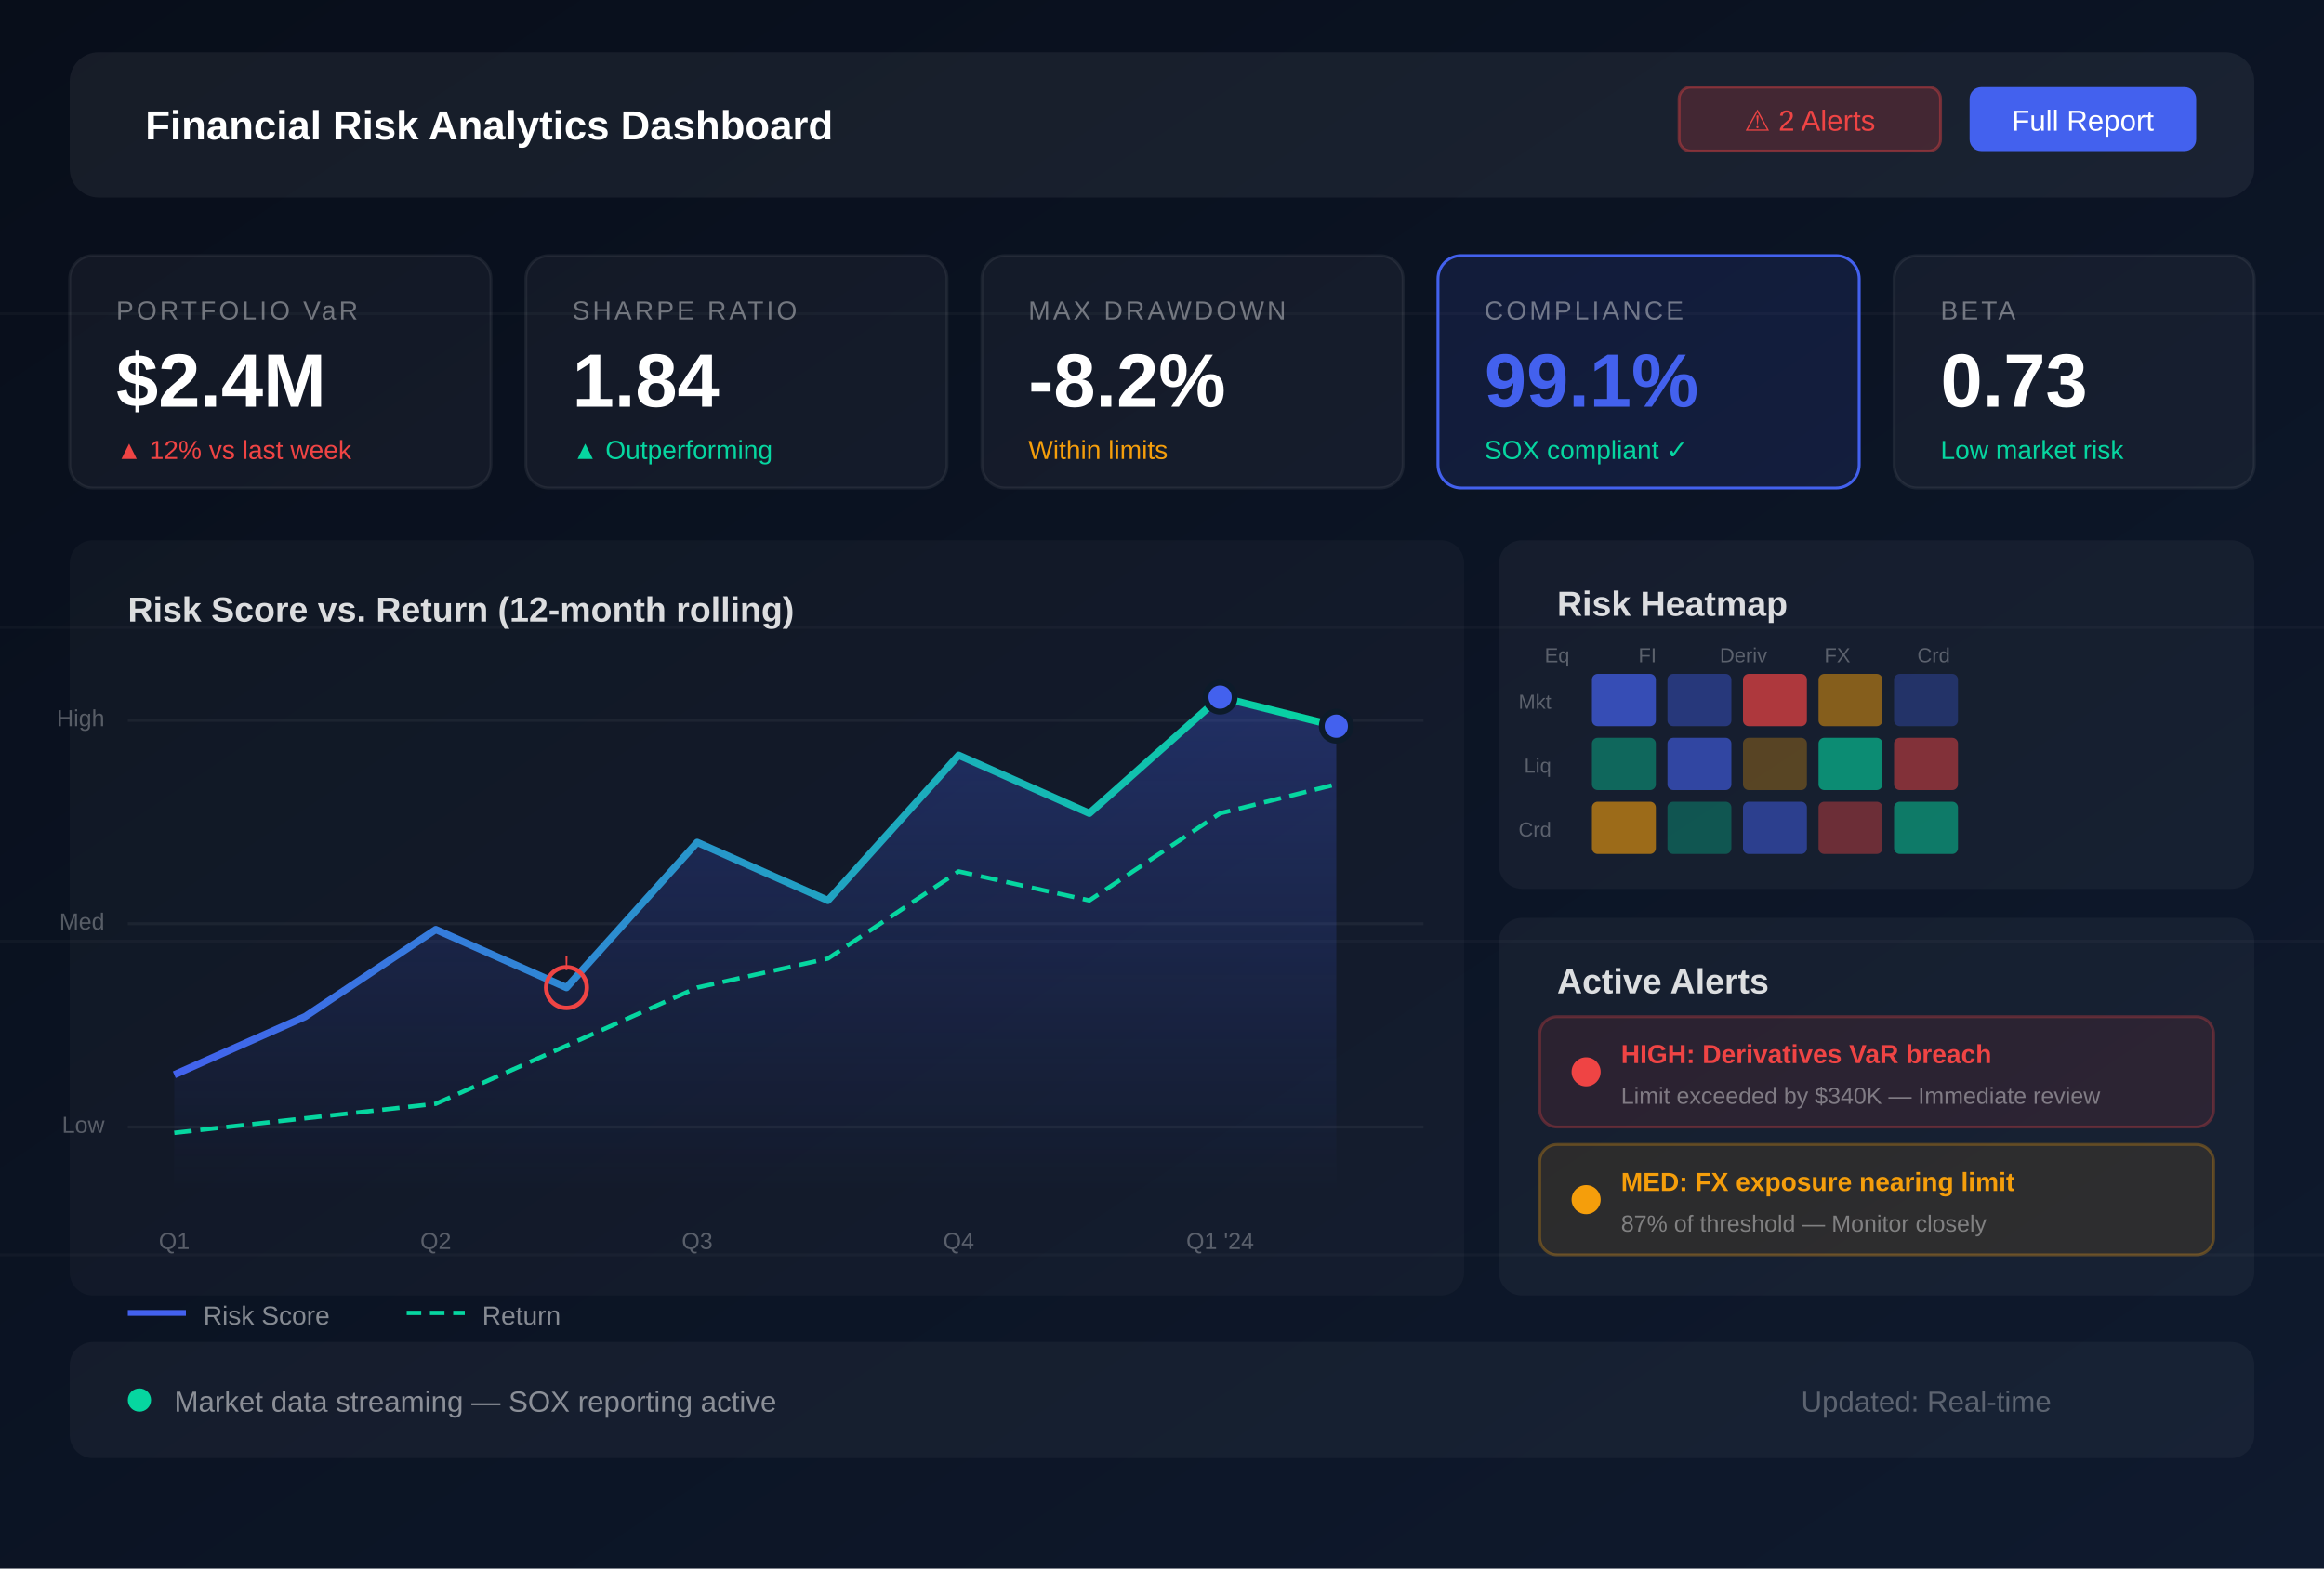
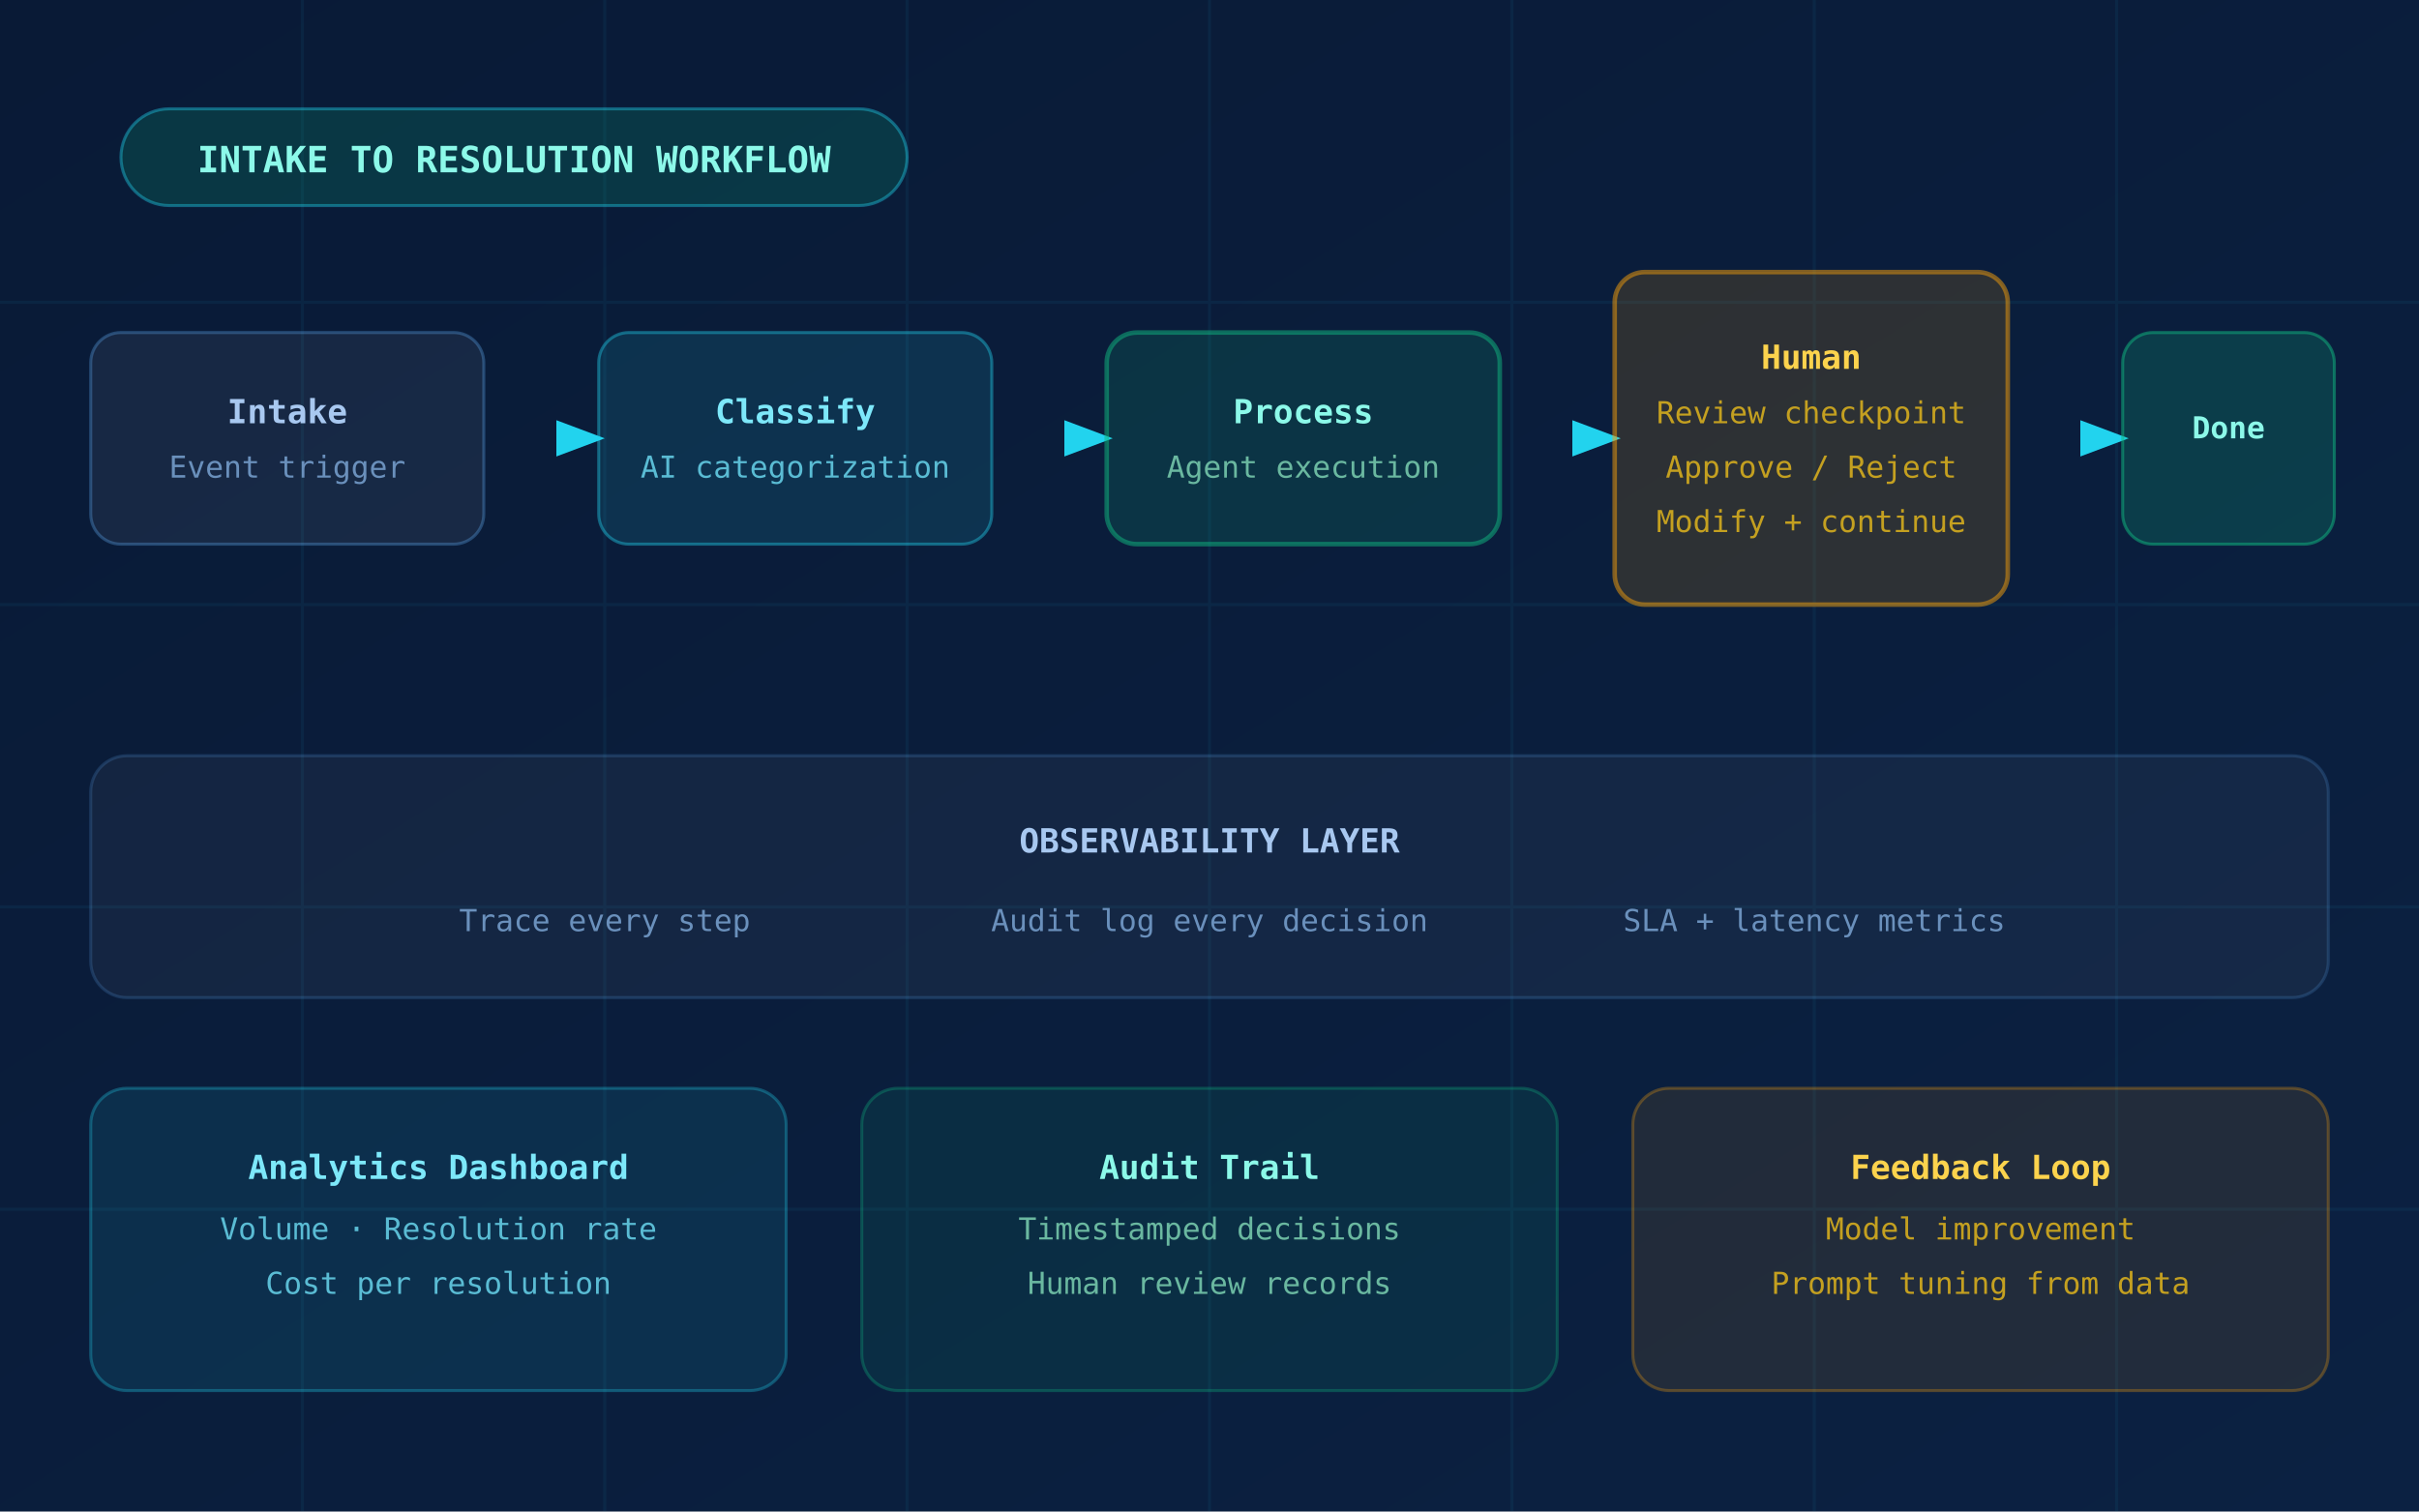
- <svg xmlns="http://www.w3.org/2000/svg" viewBox="0 0 800 540" width="800" height="540">
+ <svg xmlns="http://www.w3.org/2000/svg" viewBox="0 0 800 500" width="800" height="500">
  <defs>
    <linearGradient id="bg5" x1="0%" y1="0%" x2="100%" y2="100%">
-       <stop offset="0%" stop-color="#080e1a" />
-       <stop offset="100%" stop-color="#0f1a2e" />
+       <stop offset="0%" style="stop-color:#091a36" />
+       <stop offset="100%" style="stop-color:#0b2142" />
    </linearGradient>
-     <linearGradient id="lineGrad" x1="0%" y1="0%" x2="100%" y2="0%">
-       <stop offset="0%" stop-color="#4361ee" />
-       <stop offset="100%" stop-color="#06d6a0" />
+     <linearGradient id="acc5" x1="0%" y1="0%" x2="100%" y2="0%">
+       <stop offset="0%" style="stop-color:#10b981" />
+       <stop offset="100%" style="stop-color:#22d3ee" />
    </linearGradient>
-     <linearGradient id="areaGrad" x1="0%" y1="0%" x2="0%" y2="100%">
-       <stop offset="0%" stop-color="#4361ee" stop-opacity="0.3" />
-       <stop offset="100%" stop-color="#4361ee" stop-opacity="0" />
-     </linearGradient>
+     <marker id="arr5" markerWidth="8" markerHeight="8" refX="6" refY="3" orient="auto">
+       <path d="M0,0 L0,6 L8,3 z" fill="#22d3ee" />
+     </marker>
  </defs>
-   <rect width="800" height="540" fill="url(#bg5)" />
-   <g stroke="rgba(255,255,255,0.03)" stroke-width="1">
-     <line x1="0" y1="108" x2="800" y2="108" />
-     <line x1="0" y1="216" x2="800" y2="216" />
-     <line x1="0" y1="324" x2="800" y2="324" />
-     <line x1="0" y1="432" x2="800" y2="432" />
-   </g>
-   <rect x="24" y="18" width="752" height="50" rx="10" fill="rgba(255,255,255,0.06)" />
-   <text x="50" y="48" font-family="Arial,sans-serif" font-size="14" font-weight="bold" fill="white">Financial Risk Analytics Dashboard</text>
-   <rect x="578" y="30" width="90" height="22" rx="4" fill="rgba(239,68,68,0.2)" stroke="rgba(239,68,68,0.4)" stroke-width="1" />
-   <text x="623" y="45" font-family="Arial,sans-serif" font-size="10" fill="#ef4444" text-anchor="middle">⚠ 2 Alerts</text>
-   <rect x="678" y="30" width="78" height="22" rx="4" fill="#4361ee" />
-   <text x="717" y="45" font-family="Arial,sans-serif" font-size="10" fill="white" text-anchor="middle">Full Report</text>
-   <rect x="24" y="88" width="145" height="80" rx="8" fill="rgba(255,255,255,0.04)" stroke="rgba(255,255,255,0.07)" stroke-width="1" />
-   <text x="40" y="110" font-family="Arial,sans-serif" font-size="9" fill="rgba(255,255,255,0.4)" letter-spacing="1">PORTFOLIO VaR</text>
-   <text x="40" y="140" font-family="Arial,sans-serif" font-size="26" font-weight="bold" fill="white">$2.4M</text>
-   <text x="40" y="158" font-family="Arial,sans-serif" font-size="9" fill="#ef4444">▲ 12% vs last week</text>
-   <rect x="181" y="88" width="145" height="80" rx="8" fill="rgba(255,255,255,0.04)" stroke="rgba(255,255,255,0.07)" stroke-width="1" />
-   <text x="197" y="110" font-family="Arial,sans-serif" font-size="9" fill="rgba(255,255,255,0.4)" letter-spacing="1">SHARPE RATIO</text>
-   <text x="197" y="140" font-family="Arial,sans-serif" font-size="26" font-weight="bold" fill="white">1.84</text>
-   <text x="197" y="158" font-family="Arial,sans-serif" font-size="9" fill="#06d6a0">▲ Outperforming</text>
-   <rect x="338" y="88" width="145" height="80" rx="8" fill="rgba(255,255,255,0.04)" stroke="rgba(255,255,255,0.07)" stroke-width="1" />
-   <text x="354" y="110" font-family="Arial,sans-serif" font-size="9" fill="rgba(255,255,255,0.4)" letter-spacing="1">MAX DRAWDOWN</text>
-   <text x="354" y="140" font-family="Arial,sans-serif" font-size="26" font-weight="bold" fill="white">-8.2%</text>
-   <text x="354" y="158" font-family="Arial,sans-serif" font-size="9" fill="#f59e0b">Within limits</text>
-   <rect x="495" y="88" width="145" height="80" rx="8" fill="rgba(67,97,238,0.12)" stroke="#4361ee" stroke-width="1" />
-   <text x="511" y="110" font-family="Arial,sans-serif" font-size="9" fill="rgba(255,255,255,0.4)" letter-spacing="1">COMPLIANCE</text>
-   <text x="511" y="140" font-family="Arial,sans-serif" font-size="26" font-weight="bold" fill="#4361ee">99.1%</text>
-   <text x="511" y="158" font-family="Arial,sans-serif" font-size="9" fill="#06d6a0">SOX compliant ✓</text>
-   <rect x="652" y="88" width="124" height="80" rx="8" fill="rgba(255,255,255,0.04)" stroke="rgba(255,255,255,0.07)" stroke-width="1" />
-   <text x="668" y="110" font-family="Arial,sans-serif" font-size="9" fill="rgba(255,255,255,0.4)" letter-spacing="1">BETA</text>
-   <text x="668" y="140" font-family="Arial,sans-serif" font-size="26" font-weight="bold" fill="white">0.73</text>
-   <text x="668" y="158" font-family="Arial,sans-serif" font-size="9" fill="#06d6a0">Low market risk</text>
-   <rect x="24" y="186" width="480" height="260" rx="8" fill="rgba(255,255,255,0.03)" />
-   <text x="44" y="214" font-family="Arial,sans-serif" font-size="12" font-weight="bold" fill="rgba(255,255,255,0.85)">Risk Score vs. Return (12-month rolling)</text>
-   <text x="36" y="250" font-family="Arial,sans-serif" font-size="8" fill="rgba(255,255,255,0.3)" text-anchor="end">High</text>
-   <text x="36" y="320" font-family="Arial,sans-serif" font-size="8" fill="rgba(255,255,255,0.3)" text-anchor="end">Med</text>
-   <text x="36" y="390" font-family="Arial,sans-serif" font-size="8" fill="rgba(255,255,255,0.3)" text-anchor="end">Low</text>
-   <line x1="44" y1="248" x2="490" y2="248" stroke="rgba(255,255,255,0.05)" stroke-width="1" />
-   <line x1="44" y1="318" x2="490" y2="318" stroke="rgba(255,255,255,0.05)" stroke-width="1" />
-   <line x1="44" y1="388" x2="490" y2="388" stroke="rgba(255,255,255,0.05)" stroke-width="1" />
-   <path d="M 60,370 L 105,350 L 150,320 L 195,340 L 240,290 L 285,310 L 330,260 L 375,280 L 420,240 L 460,250 L 460,410 L 60,410 Z" fill="url(#areaGrad)" />
-   <polyline points="60,370 105,350 150,320 195,340 240,290 285,310 330,260 375,280 420,240 460,250" fill="none" stroke="url(#lineGrad)" stroke-width="2.5" stroke-linejoin="round" />
-   <polyline points="60,390 105,385 150,380 195,360 240,340 285,330 330,300 375,310 420,280 460,270" fill="none" stroke="#06d6a0" stroke-width="1.5" stroke-dasharray="6 3" stroke-linejoin="round" />
-   <circle cx="420" cy="240" r="5" fill="#4361ee" stroke="#0d1b2a" stroke-width="2" />
-   <circle cx="460" cy="250" r="5" fill="#4361ee" stroke="#0d1b2a" stroke-width="2" />
-   <circle cx="195" cy="340" r="7" fill="none" stroke="#ef4444" stroke-width="1.5" />
-   <text x="195" y="334" font-family="Arial,sans-serif" font-size="7" fill="#ef4444" text-anchor="middle">!</text>
-   <text x="60" y="430" font-family="Arial,sans-serif" font-size="8" fill="rgba(255,255,255,0.3)" text-anchor="middle">Q1</text>
-   <text x="150" y="430" font-family="Arial,sans-serif" font-size="8" fill="rgba(255,255,255,0.3)" text-anchor="middle">Q2</text>
-   <text x="240" y="430" font-family="Arial,sans-serif" font-size="8" fill="rgba(255,255,255,0.3)" text-anchor="middle">Q3</text>
-   <text x="330" y="430" font-family="Arial,sans-serif" font-size="8" fill="rgba(255,255,255,0.3)" text-anchor="middle">Q4</text>
-   <text x="420" y="430" font-family="Arial,sans-serif" font-size="8" fill="rgba(255,255,255,0.3)" text-anchor="middle">Q1 '24</text>
-   <line x1="44" y1="452" x2="64" y2="452" stroke="#4361ee" stroke-width="2" />
-   <text x="70" y="456" font-family="Arial,sans-serif" font-size="9" fill="rgba(255,255,255,0.5)">Risk Score</text>
-   <line x1="140" y1="452" x2="160" y2="452" stroke="#06d6a0" stroke-width="1.5" stroke-dasharray="5 3" />
-   <text x="166" y="456" font-family="Arial,sans-serif" font-size="9" fill="rgba(255,255,255,0.5)">Return</text>
-   <rect x="516" y="186" width="260" height="120" rx="8" fill="rgba(255,255,255,0.04)" />
-   <text x="536" y="212" font-family="Arial,sans-serif" font-size="12" font-weight="bold" fill="rgba(255,255,255,0.85)">Risk Heatmap</text>
-   <g font-family="Arial,sans-serif" font-size="7" fill="rgba(255,255,255,0.3)">
-     <text x="536" y="228" text-anchor="middle">Eq</text>
-     <text x="564" y="228">FI</text>
-     <text x="592" y="228">Deriv</text>
-     <text x="628" y="228">FX</text>
-     <text x="660" y="228">Crd</text>
-   </g>
-   <rect x="548" y="232" width="22" height="18" rx="2" fill="rgba(67,97,238,0.7)" />
-   <rect x="574" y="232" width="22" height="18" rx="2" fill="rgba(67,97,238,0.4)" />
-   <rect x="600" y="232" width="22" height="18" rx="2" fill="rgba(239,68,68,0.7)" />
-   <rect x="626" y="232" width="22" height="18" rx="2" fill="rgba(245,158,11,0.5)" />
-   <rect x="652" y="232" width="22" height="18" rx="2" fill="rgba(67,97,238,0.3)" />
-   <rect x="548" y="254" width="22" height="18" rx="2" fill="rgba(6,214,160,0.4)" />
-   <rect x="574" y="254" width="22" height="18" rx="2" fill="rgba(67,97,238,0.6)" />
-   <rect x="600" y="254" width="22" height="18" rx="2" fill="rgba(245,158,11,0.3)" />
-   <rect x="626" y="254" width="22" height="18" rx="2" fill="rgba(6,214,160,0.6)" />
-   <rect x="652" y="254" width="22" height="18" rx="2" fill="rgba(239,68,68,0.5)" />
-   <rect x="548" y="276" width="22" height="18" rx="2" fill="rgba(245,158,11,0.6)" />
-   <rect x="574" y="276" width="22" height="18" rx="2" fill="rgba(6,214,160,0.3)" />
-   <rect x="600" y="276" width="22" height="18" rx="2" fill="rgba(67,97,238,0.5)" />
-   <rect x="626" y="276" width="22" height="18" rx="2" fill="rgba(239,68,68,0.4)" />
-   <rect x="652" y="276" width="22" height="18" rx="2" fill="rgba(6,214,160,0.5)" />
-   <text x="534" y="244" font-family="Arial,sans-serif" font-size="7" fill="rgba(255,255,255,0.3)" text-anchor="end">Mkt</text>
-   <text x="534" y="266" font-family="Arial,sans-serif" font-size="7" fill="rgba(255,255,255,0.3)" text-anchor="end">Liq</text>
-   <text x="534" y="288" font-family="Arial,sans-serif" font-size="7" fill="rgba(255,255,255,0.3)" text-anchor="end">Crd</text>
-   <rect x="516" y="316" width="260" height="130" rx="8" fill="rgba(255,255,255,0.04)" />
-   <text x="536" y="342" font-family="Arial,sans-serif" font-size="12" font-weight="bold" fill="rgba(255,255,255,0.85)">Active Alerts</text>
-   <rect x="530" y="350" width="232" height="38" rx="6" fill="rgba(239,68,68,0.1)" stroke="rgba(239,68,68,0.3)" stroke-width="1" />
-   <circle cx="546" cy="369" r="5" fill="#ef4444" />
-   <text x="558" y="366" font-family="Arial,sans-serif" font-size="9" font-weight="bold" fill="#ef4444">HIGH: Derivatives VaR breach</text>
-   <text x="558" y="380" font-family="Arial,sans-serif" font-size="8" fill="rgba(255,255,255,0.4)">Limit exceeded by $340K — Immediate review</text>
-   <rect x="530" y="394" width="232" height="38" rx="6" fill="rgba(245,158,11,0.1)" stroke="rgba(245,158,11,0.3)" stroke-width="1" />
-   <circle cx="546" cy="413" r="5" fill="#f59e0b" />
-   <text x="558" y="410" font-family="Arial,sans-serif" font-size="9" font-weight="bold" fill="#f59e0b">MED: FX exposure nearing limit</text>
-   <text x="558" y="424" font-family="Arial,sans-serif" font-size="8" fill="rgba(255,255,255,0.4)">87% of threshold — Monitor closely</text>
-   <rect x="24" y="462" width="752" height="40" rx="8" fill="rgba(255,255,255,0.04)" />
-   <circle cx="48" cy="482" r="4" fill="#06d6a0" />
-   <text x="60" y="486" font-family="Arial,sans-serif" font-size="10" fill="rgba(255,255,255,0.5)">Market data streaming — SOX reporting active</text>
-   <text x="620" y="486" font-family="Arial,sans-serif" font-size="10" fill="rgba(255,255,255,0.3)">Updated: Real-time</text>
+   <rect width="800" height="500" fill="url(#bg5)" />
+   <path d="M0 100 H800 M0 200 H800 M0 300 H800 M0 400 H800 M100 0 V500 M200 0 V500 M300 0 V500 M400 0 V500 M500 0 V500 M600 0 V500 M700 0 V500" stroke="rgba(34,211,238,0.06)" stroke-width="1" />
+   <rect x="40" y="36" width="260" height="32" rx="16" fill="rgba(16,185,129,0.18)" stroke="rgba(34,211,238,0.4)" stroke-width="1" />
+   <text x="170" y="57" text-anchor="middle" fill="#8cf9e9" font-family="monospace" font-size="12" font-weight="700">INTAKE TO RESOLUTION WORKFLOW</text>
+   <rect x="30" y="110" width="130" height="70" rx="10" fill="rgba(255,255,255,0.06)" stroke="rgba(100,180,255,0.3)" stroke-width="1" />
+   <text x="95" y="140" text-anchor="middle" fill="#a8c8f0" font-family="monospace" font-size="11" font-weight="700">Intake</text>
+   <text x="95" y="158" text-anchor="middle" fill="#6a90bc" font-family="monospace" font-size="10">Event trigger</text>
+   <path d="M162 145 L196 145" stroke="url(#acc5)" stroke-width="2" marker-end="url(#arr5)" />
+   <rect x="198" y="110" width="130" height="70" rx="10" fill="rgba(34,211,238,0.12)" stroke="rgba(34,211,238,0.4)" stroke-width="1" />
+   <text x="263" y="140" text-anchor="middle" fill="#7de8fa" font-family="monospace" font-size="11" font-weight="700">Classify</text>
+   <text x="263" y="158" text-anchor="middle" fill="#5abcd4" font-family="monospace" font-size="10">AI categorization</text>
+   <path d="M330 145 L364 145" stroke="url(#acc5)" stroke-width="2" marker-end="url(#arr5)" />
+   <rect x="366" y="110" width="130" height="70" rx="10" fill="rgba(16,185,129,0.15)" stroke="rgba(16,185,129,0.5)" stroke-width="1.5" />
+   <text x="431" y="140" text-anchor="middle" fill="#8cf9e9" font-family="monospace" font-size="11" font-weight="700">Process</text>
+   <text x="431" y="158" text-anchor="middle" fill="#6ab8a0" font-family="monospace" font-size="10">Agent execution</text>
+   <path d="M498 145 L532 145" stroke="url(#acc5)" stroke-width="2" marker-end="url(#arr5)" />
+   <rect x="534" y="90" width="130" height="110" rx="10" fill="rgba(245,158,11,0.15)" stroke="rgba(245,158,11,0.5)" stroke-width="1.5" />
+   <text x="599" y="122" text-anchor="middle" fill="#fcd34d" font-family="monospace" font-size="11" font-weight="700">Human</text>
+   <text x="599" y="140" text-anchor="middle" fill="#c4a020" font-family="monospace" font-size="10">Review checkpoint</text>
+   <text x="599" y="158" text-anchor="middle" fill="#c4a020" font-family="monospace" font-size="10">Approve / Reject</text>
+   <text x="599" y="176" text-anchor="middle" fill="#c4a020" font-family="monospace" font-size="10">Modify + continue</text>
+   <path d="M666 145 L700 145" stroke="url(#acc5)" stroke-width="2" marker-end="url(#arr5)" />
+   <rect x="702" y="110" width="70" height="70" rx="10" fill="rgba(16,185,129,0.2)" stroke="rgba(16,185,129,0.5)" stroke-width="1" />
+   <text x="737" y="145" text-anchor="middle" fill="#8cf9e9" font-family="monospace" font-size="10" font-weight="700">Done</text>
+   <rect x="30" y="250" width="740" height="80" rx="12" fill="rgba(255,255,255,0.04)" stroke="rgba(100,180,255,0.18)" stroke-width="1" />
+   <text x="400" y="282" text-anchor="middle" fill="#a8c8f0" font-family="monospace" font-size="11" font-weight="700">OBSERVABILITY LAYER</text>
+   <text x="200" y="308" text-anchor="middle" fill="#6a90bc" font-family="monospace" font-size="10">Trace every step</text>
+   <text x="400" y="308" text-anchor="middle" fill="#6a90bc" font-family="monospace" font-size="10">Audit log every decision</text>
+   <text x="600" y="308" text-anchor="middle" fill="#6a90bc" font-family="monospace" font-size="10">SLA + latency metrics</text>
+   <rect x="30" y="360" width="230" height="100" rx="12" fill="rgba(34,211,238,0.1)" stroke="rgba(34,211,238,0.3)" stroke-width="1" />
+   <text x="145" y="390" text-anchor="middle" fill="#7de8fa" font-family="monospace" font-size="11" font-weight="700">Analytics Dashboard</text>
+   <text x="145" y="410" text-anchor="middle" fill="#5abcd4" font-family="monospace" font-size="10">Volume · Resolution rate</text>
+   <text x="145" y="428" text-anchor="middle" fill="#5abcd4" font-family="monospace" font-size="10">Cost per resolution</text>
+   <rect x="285" y="360" width="230" height="100" rx="12" fill="rgba(16,185,129,0.1)" stroke="rgba(16,185,129,0.3)" stroke-width="1" />
+   <text x="400" y="390" text-anchor="middle" fill="#8cf9e9" font-family="monospace" font-size="11" font-weight="700">Audit Trail</text>
+   <text x="400" y="410" text-anchor="middle" fill="#6ab8a0" font-family="monospace" font-size="10">Timestamped decisions</text>
+   <text x="400" y="428" text-anchor="middle" fill="#6ab8a0" font-family="monospace" font-size="10">Human review records</text>
+   <rect x="540" y="360" width="230" height="100" rx="12" fill="rgba(245,158,11,0.1)" stroke="rgba(245,158,11,0.3)" stroke-width="1" />
+   <text x="655" y="390" text-anchor="middle" fill="#fcd34d" font-family="monospace" font-size="11" font-weight="700">Feedback Loop</text>
+   <text x="655" y="410" text-anchor="middle" fill="#c4a020" font-family="monospace" font-size="10">Model improvement</text>
+   <text x="655" y="428" text-anchor="middle" fill="#c4a020" font-family="monospace" font-size="10">Prompt tuning from data</text>
</svg>
